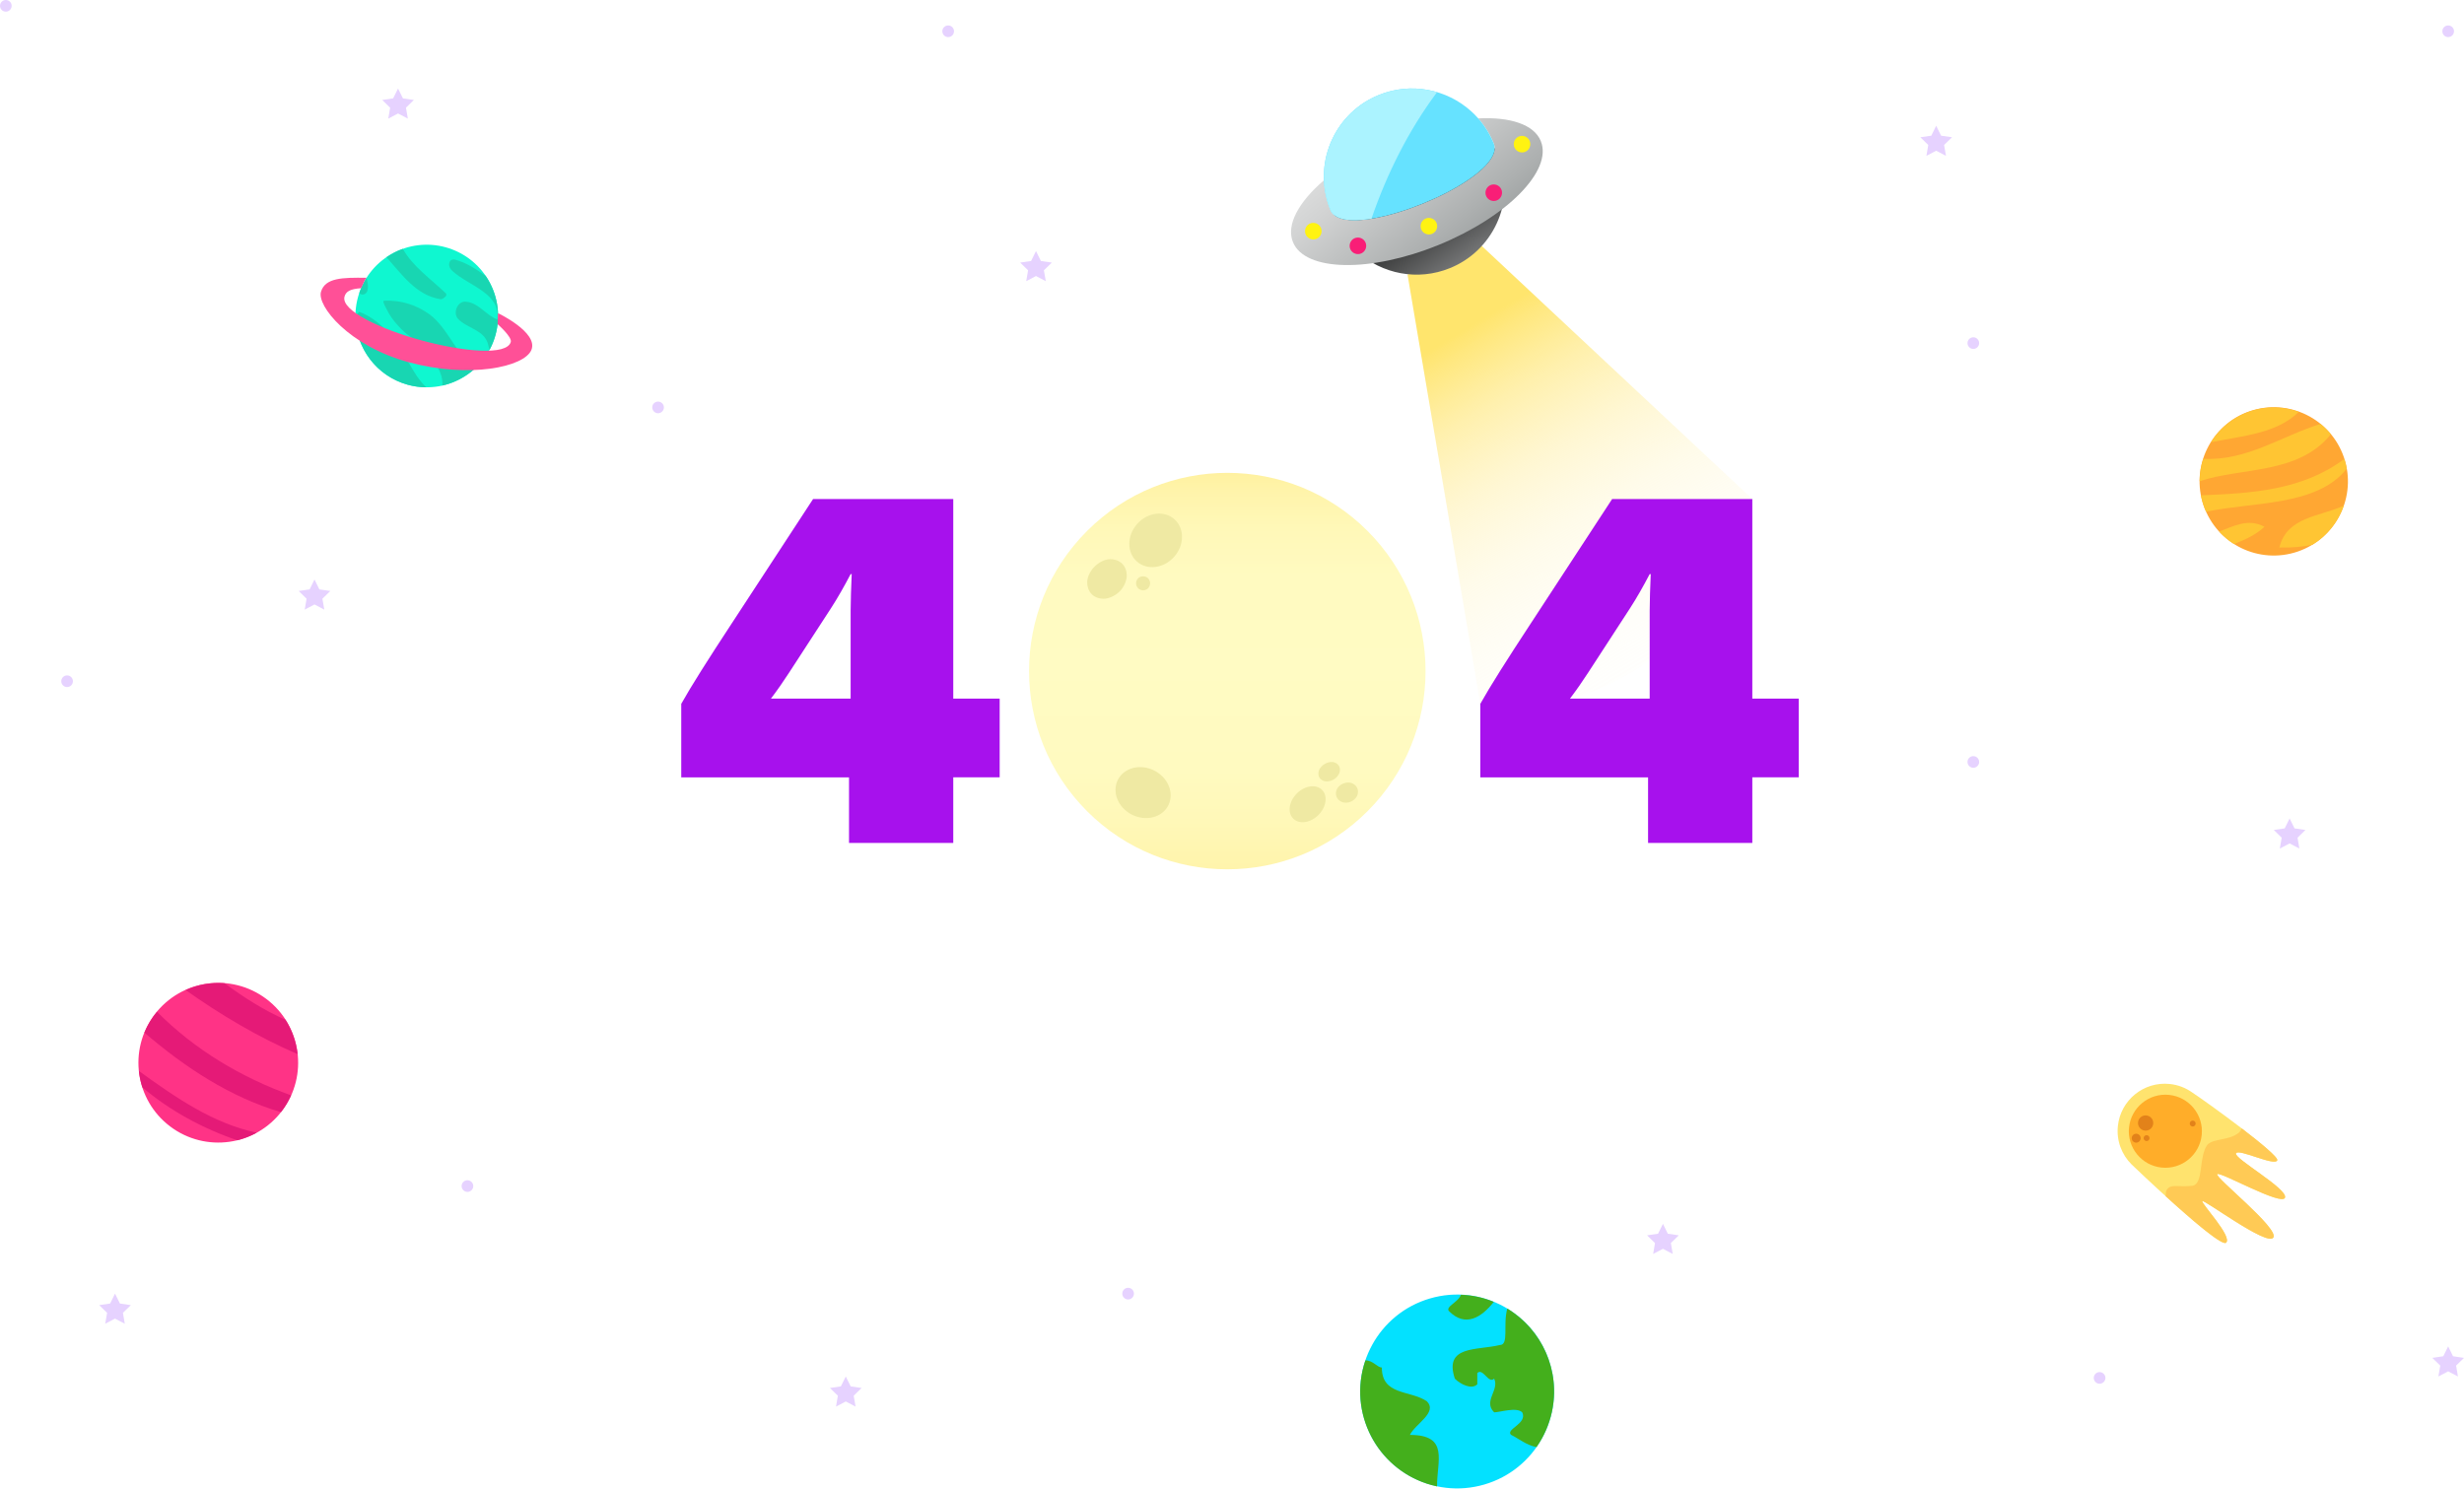
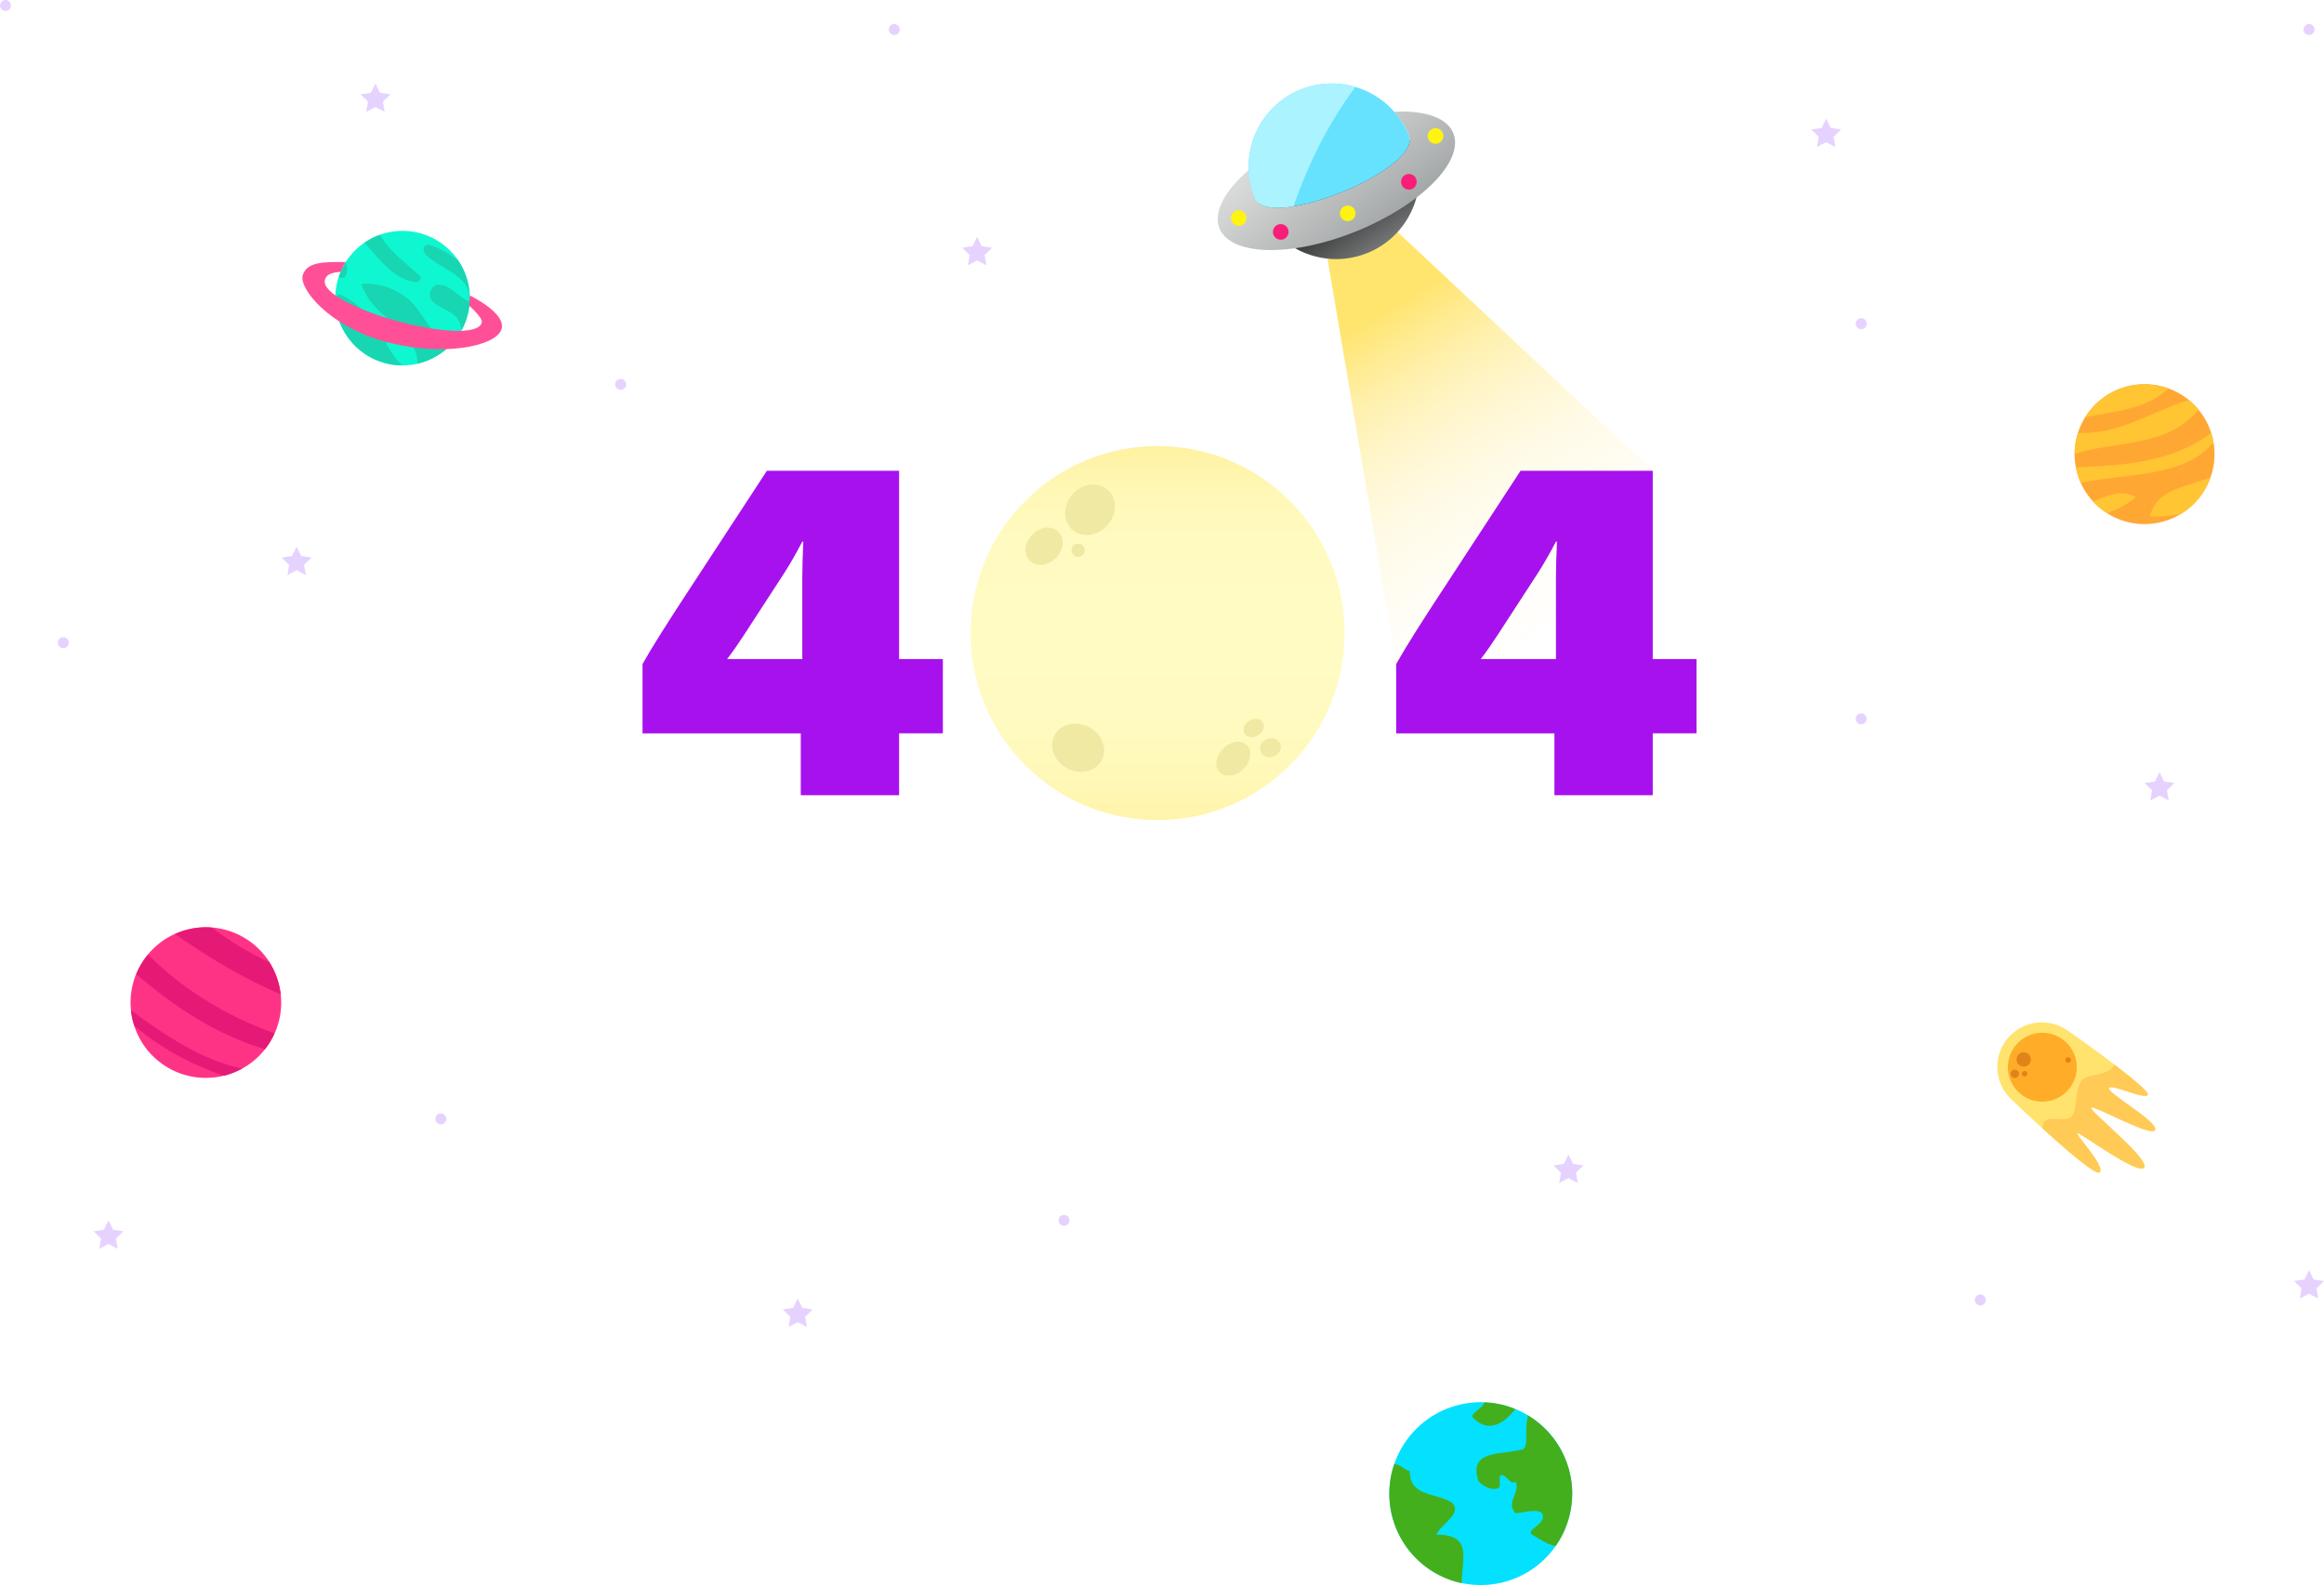
- <svg xmlns="http://www.w3.org/2000/svg" id="Camada_2" viewBox="0 0 532.55 321.76">
+ <svg xmlns="http://www.w3.org/2000/svg" id="Camada_2" viewBox="0 0 532.55 363.21">
  <defs>
    <style>.cls-1{fill:#f91e77;}.cls-2{fill:#66e2ff;}.cls-3{fill:#fff312;}.cls-4{fill:#ffe36e;}.cls-5{fill:#ffca55;}.cls-6{fill:#ffa733;}.cls-7{fill:#ffc533;}.cls-8{fill:#ffad29;}.cls-9{fill:#e6d2ff;}.cls-10{fill:#ff3386;}.cls-11{fill:#ff5097;}.cls-12{fill:#efe9a3;}.cls-13{fill:#a711ed;}.cls-14{fill:#abf3ff;}.cls-15{fill:#e51a77;}.cls-16{fill:#e2821a;}.cls-17{fill:#0ff7d0;}.cls-18{fill:#03e1ff;}.cls-19{fill:#18d6b2;}.cls-20{fill:#44af1c;}.cls-21{fill:url(#Degradado_sin_nombre_131);}.cls-22{fill:url(#Degradado_sin_nombre_132);}.cls-23{fill:url(#Degradado_sin_nombre_133);}.cls-24{fill:url(#Degradado_sin_nombre_130);}</style>
    <linearGradient id="Degradado_sin_nombre_132" x1="314.97" y1="72.13" x2="380.77" y2="182.96" gradientUnits="userSpaceOnUse">
      <stop offset="0" stop-color="#ffe56d" />
      <stop offset=".01" stop-color="#ffe570" stop-opacity=".98" />
      <stop offset=".13" stop-color="#ffeb91" stop-opacity=".75" />
      <stop offset=".25" stop-color="#fff0ae" stop-opacity=".55" />
      <stop offset=".37" stop-color="#fff5c7" stop-opacity=".38" />
      <stop offset=".5" stop-color="#fff8db" stop-opacity=".24" />
      <stop offset=".62" stop-color="#fffbeb" stop-opacity=".14" />
      <stop offset=".74" stop-color="#fffdf6" stop-opacity=".06" />
      <stop offset=".87" stop-color="#fffefc" stop-opacity=".02" />
      <stop offset="1" stop-color="#fff" stop-opacity="0" />
    </linearGradient>
    <linearGradient id="Degradado_sin_nombre_131" x1="311.05" y1="47.75" x2="324.14" y2="66.83" gradientUnits="userSpaceOnUse">
      <stop offset="0" stop-color="#3e3f3f" />
      <stop offset=".54" stop-color="#808182" />
      <stop offset="1" stop-color="#bdbfc0" />
    </linearGradient>
    <linearGradient id="Degradado_sin_nombre_130" x1="294.36" y1="26.55" x2="325.92" y2="66.08" gradientUnits="userSpaceOnUse">
      <stop offset="0" stop-color="#e0e1e1" />
      <stop offset=".2" stop-color="#d2d3d3" />
      <stop offset=".58" stop-color="#adb0b0" />
      <stop offset="1" stop-color="#7d8283" />
    </linearGradient>
    <linearGradient id="Degradado_sin_nombre_133" x1="265.26" y1="187.9" x2="265.26" y2="102.21" gradientTransform="translate(180.26 -145.08) rotate(45)" gradientUnits="userSpaceOnUse">
      <stop offset="0" stop-color="#fff4aa" />
      <stop offset="0" stop-color="#fff4ab" />
      <stop offset=".12" stop-color="#fff8b8" />
      <stop offset=".25" stop-color="#fffac0" />
      <stop offset=".52" stop-color="#fffbc3" />
      <stop offset=".74" stop-color="#fffac0" />
      <stop offset=".86" stop-color="#fff8b8" />
      <stop offset=".95" stop-color="#fff4ab" />
      <stop offset="1" stop-color="#fff1a0" />
    </linearGradient>
  </defs>
  <g id="OBJECTS">
    <path class="cls-22" d="m304.21,59.35l15.73,92.8s17.85,4.78,38.33-10.64c20.47-15.41,20.47-33.63,20.47-33.63l-58.78-54.99-15.75,6.46Z" />
    <path class="cls-21" d="m290.89,42.09c-2.02,1.92-3.02,3.8-2.36,5.41,1.12,2.75,2.81,5.1,4.88,6.96,5.26,4.74,12.97,6.35,19.97,3.5,2.27-.92,4.26-2.23,5.93-3.82,3.49-3.32,5.6-7.86,5.9-12.63.18-2.78-.25-5.64-1.37-8.39-2.5-6.13-25.21,1.64-32.94,8.98Z" />
    <path class="cls-24" d="m333.02,30.5c-1.47-3.61-6.64-5.25-13.53-4.91,1.37,1.56,2.52,3.37,3.35,5.41.65,1.6-.34,3.49-2.36,5.41-7.73,7.34-30.44,15.11-32.94,8.98-.86-2.11-1.31-4.28-1.39-6.42-5.48,4.69-8.22,9.66-6.7,13.37,2.59,6.36,16.69,6.64,31.48.61s24.69-16.08,22.09-22.44Z" />
    <path class="cls-2" d="m320.48,36.41c2.02-1.92,3.02-3.8,2.36-5.41-1.12-2.75-2.81-5.1-4.88-6.96-5.26-4.74-12.97-6.35-19.97-3.5-2.27.92-4.26,2.23-5.93,3.82-3.49,3.32-5.6,7.86-5.9,12.64-.18,2.78.25,5.64,1.37,8.39,2.5,6.13,25.21-1.64,32.94-8.98Z" />
    <path class="cls-14" d="m298,20.54c-2.27.92-4.26,2.23-5.93,3.82-3.49,3.32-5.6,7.86-5.9,12.63-.18,2.78.25,5.64,1.37,8.39.9,2.2,4.4,2.6,8.88,1.89,3.31-9.66,8.01-19.09,14.17-27.34-4.01-1.19-8.43-1.08-12.6.62Z" />
    <path class="cls-3" d="m285.64,49.89c.04.99-.72,1.83-1.71,1.87-.99.04-1.83-.72-1.87-1.71s.72-1.83,1.71-1.87c.99-.04,1.83.72,1.87,1.71Z" />
    <path class="cls-1" d="m295.28,53.06c.04.99-.72,1.83-1.71,1.87s-1.83-.72-1.87-1.71c-.04-.99.72-1.83,1.71-1.87.99-.04,1.83.72,1.87,1.71Z" />
    <path class="cls-1" d="m324.64,41.58c.04.99-.72,1.83-1.71,1.87-.99.04-1.83-.72-1.87-1.71-.04-.99.72-1.83,1.71-1.87.99-.04,1.83.72,1.87,1.71Z" />
    <path class="cls-3" d="m310.62,48.81c.04.99-.72,1.83-1.71,1.87-.99.04-1.83-.72-1.87-1.71-.04-.99.72-1.83,1.71-1.87.99-.04,1.83.72,1.87,1.71Z" />
    <path class="cls-3" d="m330.75,31.08c.04.99-.72,1.83-1.71,1.87-.99.04-1.83-.72-1.87-1.71-.04-.99.72-1.83,1.71-1.87.99-.04,1.83.72,1.87,1.71Z" />
    <polygon class="cls-9" points="223.91 54.27 224.97 56.42 227.34 56.76 225.62 58.43 226.03 60.78 223.91 59.67 221.8 60.78 222.2 58.43 220.49 56.76 222.85 56.42 223.91 54.27" />
    <polygon class="cls-9" points="86.03 19.13 87.09 21.27 89.45 21.61 87.74 23.28 88.15 25.64 86.03 24.53 83.92 25.64 84.32 23.28 82.61 21.61 84.97 21.27 86.03 19.13" />
    <polygon class="cls-9" points="182.8 297.55 183.86 299.69 186.22 300.04 184.51 301.71 184.92 304.06 182.8 302.95 180.69 304.06 181.09 301.71 179.38 300.04 181.74 299.69 182.8 297.55" />
    <polygon class="cls-9" points="24.86 279.64 25.92 281.78 28.28 282.13 26.57 283.79 26.97 286.15 24.86 285.04 22.74 286.15 23.15 283.79 21.44 282.13 23.8 281.78 24.86 279.64" />
    <polygon class="cls-9" points="67.97 125.27 69.03 127.41 71.4 127.75 69.68 129.42 70.09 131.78 67.97 130.66 65.86 131.78 66.26 129.42 64.55 127.75 66.92 127.41 67.97 125.27" />
    <polygon class="cls-9" points="359.42 264.55 360.47 266.69 362.84 267.04 361.13 268.71 361.53 271.06 359.42 269.95 357.3 271.06 357.7 268.71 355.99 267.04 358.36 266.69 359.42 264.55" />
    <polygon class="cls-9" points="529.13 291.04 530.18 293.18 532.55 293.53 530.84 295.2 531.24 297.55 529.13 296.44 527.01 297.55 527.42 295.2 525.7 293.53 528.07 293.18 529.13 291.04" />
    <polygon class="cls-9" points="418.47 27.18 419.53 29.33 421.9 29.67 420.18 31.34 420.59 33.69 418.47 32.58 416.36 33.69 416.76 31.34 415.05 29.67 417.42 29.33 418.47 27.18" />
    <polygon class="cls-9" points="494.86 176.92 495.92 179.07 498.28 179.41 496.57 181.08 496.97 183.43 494.86 182.32 492.74 183.43 493.15 181.08 491.44 179.41 493.8 179.07 494.86 176.92" />
    <circle class="cls-6" cx="491.44" cy="104.09" r="16.03" transform="translate(-7.24 164.68) rotate(-18.89)" />
    <path class="cls-7" d="m479.62,114.9c.96,1.04,2.03,1.95,3.21,2.7,2.43-.92,4.91-2.11,6.6-3.73-3.61-1.91-6.64-.11-9.81,1.03Z" />
    <path class="cls-7" d="m496.85,89.03c-3.15-1.14-6.68-1.32-10.13-.25-3.83,1.18-6.89,3.67-8.86,6.82,6.93-1.4,14.2-1.88,18.99-6.57Z" />
    <path class="cls-7" d="m506.69,99.21c-9.06,6.77-19.99,7.43-31,7.86.11.58.25,1.16.42,1.74.19.63.43,1.23.69,1.81,10.11-2.16,23.98-1.15,30.4-9.29-.11-.65-.26-1.3-.46-1.95-.02-.06-.04-.12-.06-.17Z" />
    <path class="cls-7" d="m492.64,118.36c2.78.06,5-.16,7.16-.6,3.22-1.97,5.58-4.99,6.77-8.46-5.14,2.4-12.27,2.34-13.93,9.06Z" />
    <path class="cls-7" d="m503.78,93.87c-.68-.82-1.43-1.57-2.25-2.23-8.41,2.62-15.96,8.04-25.33,7.54-.5,1.55-.78,3.17-.79,4.84,9.26-3.08,21.25-1.39,28.37-10.14Z" />
    <circle class="cls-10" cx="47.17" cy="229.74" r="17.26" transform="translate(-164.67 129.1) rotate(-52.99)" />
    <path class="cls-15" d="m30.76,235.04c5.93,5.04,13.12,8.94,20.53,11.45,1.47-.36,2.87-.92,4.19-1.64-9.47-2.01-17.48-7.58-25.46-13.34.13,1.21.38,2.39.75,3.53Z" />
    <path class="cls-15" d="m40.11,214.01c7.55,5.35,15.68,10.19,24.21,13.86-.29-2.67-1.21-5.21-2.62-7.43-4.68-2.05-9.07-4.88-13.18-7.9-2.95-.23-5.83.3-8.41,1.47Z" />
    <path class="cls-15" d="m31.21,223.22c8.83,7.58,18.58,13.97,29.51,17.19.87-1.1,1.6-2.32,2.19-3.63-10.76-3.89-20.75-9.8-28.98-18.07-1.11,1.33-2.04,2.84-2.72,4.5Z" />
-     <circle class="cls-18" cx="314.93" cy="300.81" r="20.95" transform="translate(-71.69 100.33) rotate(-16.28)" />
-     <path class="cls-20" d="m313.22,283.47c3.52,3.52,7.03,1.29,9.63-2.05-1.09-.45-2.23-.82-3.43-1.08-1.23-.27-2.45-.41-3.67-.45-.54,1.62-3.52,2.6-2.54,3.58Z" />
-     <path class="cls-20" d="m304.73,310.17c1.21-2.43,6.07-4.85,3.64-7.28-3.64-2.43-9.71-1.21-9.71-7.28-.97,0-1.95-1.56-3.55-1.55-.25.73-.47,1.48-.64,2.26-2.48,11.3,4.67,22.48,15.97,24.96.05.01.1.02.15.03-.05-5.49,2.69-11.13-5.86-11.13Z" />
-     <path class="cls-20" d="m325.77,282.89c-.97,3.54.43,7.86-1.62,7.86-4.85,1.21-12.14,0-9.71,7.28,1.21,1.21,3.64,2.43,4.85,1.21v-2.43c1.21-1.21,2.43,2.43,3.64,1.21,1.21,2.43-2.43,4.85,0,7.28,1.21,0,4.85-1.21,6.07,0,1.21,2.43-3.64,3.64-2.43,4.85,1.7.85,3.4,2.29,5.52,2.66,1.55-2.2,2.69-4.74,3.31-7.53,1.98-9-2.16-17.9-9.63-22.41Z" />
+     <circle class="cls-18" cx="339.31" cy="342.26" r="20.95" transform="translate(-82.33 108.83) rotate(-16.28)" />
+     <path class="cls-20" d="m337.6,324.92c3.52,3.52,7.03,1.29,9.63-2.05-1.09-.45-2.23-.82-3.43-1.08-1.23-.27-2.45-.41-3.67-.45-.54,1.62-3.52,2.6-2.54,3.58Z" />
+     <path class="cls-20" d="m329.11,351.62c1.21-2.43,6.07-4.85,3.64-7.28-3.64-2.43-9.71-1.21-9.71-7.28-.97,0-1.95-1.56-3.55-1.55-.25.73-.47,1.48-.64,2.26-2.48,11.3,4.67,22.48,15.97,24.96.05.01.1.02.15.03-.05-5.49,2.69-11.13-5.86-11.13Z" />
+     <path class="cls-20" d="m350.15,324.34c-.97,3.54.43,7.86-1.62,7.86-4.85,1.21-12.14,0-9.71,7.28,1.21,1.21,3.64,2.43,4.85,1.21v-2.43c1.21-1.21,2.43,2.43,3.64,1.21,1.21,2.43-2.43,4.85,0,7.28,1.21,0,4.85-1.21,6.07,0,1.21,2.43-3.64,3.64-2.43,4.85,1.7.85,3.4,2.29,5.52,2.66,1.55-2.2,2.69-4.74,3.31-7.53,1.98-9-2.16-17.9-9.63-22.41Z" />
    <circle class="cls-17" cx="92.23" cy="68.31" r="15.41" transform="translate(-21.74 54.79) rotate(-29.76)" />
    <path class="cls-19" d="m95.21,64.68c.43.03.79-.31,1.15-.65.15-.22.14-.49,0-.62-3.16-3.05-7.19-5.81-9.29-9.62-1.26.45-2.45,1.06-3.54,1.81,3.34,3.72,6.42,8.26,11.69,9.08Z" />
    <path class="cls-19" d="m98.29,56.11c-.33-.09-.89.02-1.1.49-.31.8.02,1.5.67,2.04,3.44,3.16,10.41,4.73,9.63,10.42-2.55-.97-4.09-3.69-6.87-3.84-1.62-.18-2.84,2.3-1.64,3.69,2.05,2.15,5.69,2.37,6.5,5.5.12.43.22.85.3,1.28.55-1.01.99-2.1,1.31-3.26,1.26-4.54.34-9.17-2.11-12.78-2.09-1.48-4.22-2.91-6.68-3.53Z" />
    <path class="cls-19" d="m78.49,63.67c1.3-.23,1.17-2.05.72-3.6-.64,1-1.16,2.1-1.56,3.27.24.25.52.38.84.33Z" />
    <path class="cls-19" d="m92.88,68c-2.77-2.09-6.43-3.19-9.83-2.99-.62,0,.55,1.83,1,2.74.71,1.25,1.65,2.31,2.68,3.38,1.56,1.67,3.62,2.5,5.14,4.33,1.84,2.34,3.99,5.06,3.73,7.88,2.65-.6,5.11-1.89,7.1-3.73-.08-.05-.15-.1-.22-.15-4-3.05-5.6-8.42-9.6-11.47Z" />
    <path class="cls-19" d="m84.63,72.68c-2-2.32-4.28-4.27-7-5.28-.34.35-.6.75-.81,1.17.11,6.66,4.56,12.73,11.3,14.6,1.34.37,2.68.55,4.01.56-3.2-3.05-4.44-7.54-7.5-11.05Z" />
    <path class="cls-11" d="m88.32,78.3c-12.99-3.54-19.86-12.22-18.94-15.24s4.59-3.08,9.83-3.01c-.53.62-.78,1.53-1.17,2.25-2.42.16-3.28.74-3.58,1.82-.82,3.01,7.79,7.05,16.72,9.48,8.93,2.43,18.4,3.32,19.22.31.29-1.08-2.85-3.84-2.85-3.84l.08-2.38s8.74,4.16,7.23,7.93c-1.51,3.77-13.55,6.22-26.53,2.68Z" />
    <path class="cls-4" d="m483.28,249.32c.5-1.11,8.31,2.85,8.91,1.52.54-1.19-14.99-12.45-18.39-14.69-1.39-.99-3.04-1.64-4.86-1.83-5.6-.58-10.62,3.49-11.2,9.1-.33,3.18.84,6.17,2.94,8.27h0s18.99,18.23,20.45,16.95c1.46-1.27-5.39-8.48-5.13-8.98.26-.51,14.05,9.85,15.35,7.87,1.31-1.98-12.85-13.16-12.12-13.72.73-.56,14.02,7.01,14.64,5.08.62-1.93-11.1-8.46-10.59-9.57Z" />
    <path class="cls-5" d="m484.53,243.93c-.14.29-.32.58-.58.87-2.25,1.88-5.52,1.17-6.91,2.71-1.91,2.74-.68,8.52-3.27,8.82-2.59.3-4.22-.28-5.06.43s-.48,1.11-.66,1.8c5.51,5.01,12.23,10.81,13.07,10.07,1.46-1.27-5.39-8.48-5.13-8.98.26-.51,14.05,9.85,15.35,7.87,1.31-1.98-12.85-13.16-12.12-13.72.73-.56,14.02,7.01,14.64,5.08.62-1.93-11.1-8.46-10.59-9.57.5-1.11,8.31,2.85,8.91,1.52.27-.59-3.44-3.67-7.66-6.9Z" />
    <g id="surface1">
      <path class="cls-8" d="m460.15,243.72c.45-4.33,4.33-7.49,8.67-7.04,4.33.45,7.49,4.33,7.04,8.67-.45,4.33-4.33,7.49-8.67,7.04-4.33-.45-7.49-4.33-7.04-8.67Z" />
    </g>
    <g id="surface1-2">
      <path class="cls-16" d="m460.74,245.94c.06-.53.53-.92,1.06-.86s.92.53.86,1.06-.53.92-1.06.86-.92-.53-.86-1.06Z" />
    </g>
    <g id="surface1-3">
      <path class="cls-16" d="m463.31,245.96c.04-.35.35-.61.7-.57.35.04.61.35.57.7-.04.35-.35.61-.7.57-.35-.04-.61-.35-.57-.7Z" />
    </g>
    <g id="surface1-4">
      <path class="cls-16" d="m473.28,242.81c.04-.35.35-.61.7-.57.35.04.61.35.57.7-.04.35-.35.61-.7.57-.35-.04-.61-.35-.57-.7Z" />
    </g>
    <g id="surface1-5">
      <path class="cls-16" d="m462.1,242.59c.09-.91.91-1.57,1.81-1.47s1.57.91,1.47,1.81c-.09.91-.91,1.57-1.81,1.47s-1.57-.91-1.47-1.81Z" />
    </g>
    <path class="cls-9" d="m99.77,256.39c0-.7.57-1.26,1.26-1.26s1.26.57,1.26,1.26-.57,1.26-1.26,1.26-1.26-.57-1.26-1.26Z" />
    <circle class="cls-9" cx="1.26" cy="1.26" r="1.26" />
    <circle class="cls-9" cx="529.13" cy="6.76" r="1.26" />
    <circle class="cls-9" cx="14.5" cy="147.26" r="1.26" />
    <circle class="cls-9" cx="204.93" cy="6.76" r="1.26" />
    <circle class="cls-9" cx="243.82" cy="279.64" r="1.26" />
    <path class="cls-9" d="m425.24,164.71c0-.7.57-1.26,1.26-1.26s1.26.57,1.26,1.26-.57,1.26-1.26,1.26-1.26-.57-1.26-1.26Z" />
    <path class="cls-9" d="m452.53,297.86c0-.7.57-1.26,1.26-1.26s1.26.57,1.26,1.26-.57,1.26-1.26,1.26-1.26-.57-1.26-1.26Z" />
    <path class="cls-9" d="m140.97,88.07c0-.7.57-1.26,1.26-1.26s1.26.57,1.26,1.26-.57,1.26-1.26,1.26-1.26-.57-1.26-1.26Z" />
    <path class="cls-9" d="m425.24,74.17c0-.7.57-1.26,1.26-1.26s1.26.57,1.26,1.26-.57,1.26-1.26,1.26-1.26-.57-1.26-1.26Z" />
    <path class="cls-13" d="m183.51,168.04h-36.27v-15.89c2.14-3.83,5.86-9.69,10.81-17.23l17.68-27.04h30.3v43.14h10.03v17.01h-10.03v14.19h-22.53v-14.19Zm.34-17.01v-19.04c0-2.25.11-4.96.23-7.89h-.23c-1.35,2.59-2.82,5.18-4.28,7.43l-9.01,13.86c-1.24,1.91-2.48,3.71-3.94,5.63h17.23Z" />
    <path class="cls-13" d="m356.21,168.04h-36.27v-15.89c2.14-3.83,5.86-9.69,10.81-17.23l17.68-27.04h30.3v43.14h10.03v17.01h-10.03v14.19h-22.53v-14.19Zm.34-17.01v-19.04c0-2.25.11-4.96.23-7.89h-.23c-1.35,2.59-2.82,5.18-4.28,7.43l-9.01,13.86c-1.24,1.91-2.48,3.71-3.94,5.63h17.23Z" />
    <circle class="cls-23" cx="265.26" cy="145.06" r="42.85" transform="translate(-24.88 230.06) rotate(-45)" />
    <path class="cls-12" d="m253.84,112.25c2.2,1.96,2.17,5.6-.08,8.12-2.24,2.52-5.85,2.97-8.05,1-2.2-1.96-2.17-5.6.08-8.12,2.24-2.52,5.85-2.97,8.05-1Z" />
    <path class="cls-12" d="m252.52,174.08c-1.33,2.64-4.84,3.55-7.86,2.03-3.01-1.52-4.38-4.88-3.06-7.52,1.33-2.64,4.84-3.55,7.86-2.03,3.01,1.52,4.38,4.88,3.06,7.52Z" />
    <path class="cls-12" d="m279.51,176.96c-1.29-1.29-.94-3.72.78-5.44,1.72-1.72,4.15-2.06,5.44-.78,1.29,1.29.94,3.72-.78,5.44-1.72,1.72-4.15,2.06-5.44.78Z" />
    <path class="cls-12" d="m245.98,125.01c-.28.29-.44.69-.44,1.08s.17.79.44,1.08c.29.27.69.44,1.08.44s.79-.17,1.08-.44c.27-.29.44-.69.44-1.08s-.17-.79-.44-1.08c-.57-.57-1.6-.57-2.17,0Z" />
    <path class="cls-12" d="m285.06,166.55c-.19.55-.15,1.12.11,1.55.26.43.76.73,1.33.81.58.06,1.24-.1,1.79-.43.55-.33.98-.85,1.2-1.4.19-.55.15-1.12-.11-1.55-.26-.43-.76-.72-1.33-.81-1.18-.13-2.57.72-2.99,1.82Z" />
    <path class="cls-12" d="m288.94,170.6c-.25.54-.28,1.16-.06,1.67.21.51.68.92,1.24,1.13.57.18,1.25.15,1.83-.1.58-.24,1.07-.71,1.35-1.24.25-.54.28-1.16.06-1.67-.22-.51-.68-.92-1.24-1.13-1.16-.37-2.64.25-3.18,1.34Z" />
    <path class="cls-12" d="m234.99,125.57c-.08,1.11.26,2.17.97,2.88.7.7,1.77,1.05,2.88.97,1.11-.14,2.27-.7,3.13-1.55s1.41-2.01,1.55-3.13c.08-1.11-.27-2.18-.97-2.88s-1.77-1.05-2.88-.97c-2.26.25-4.43,2.42-4.68,4.68Z" />
  </g>
</svg>
